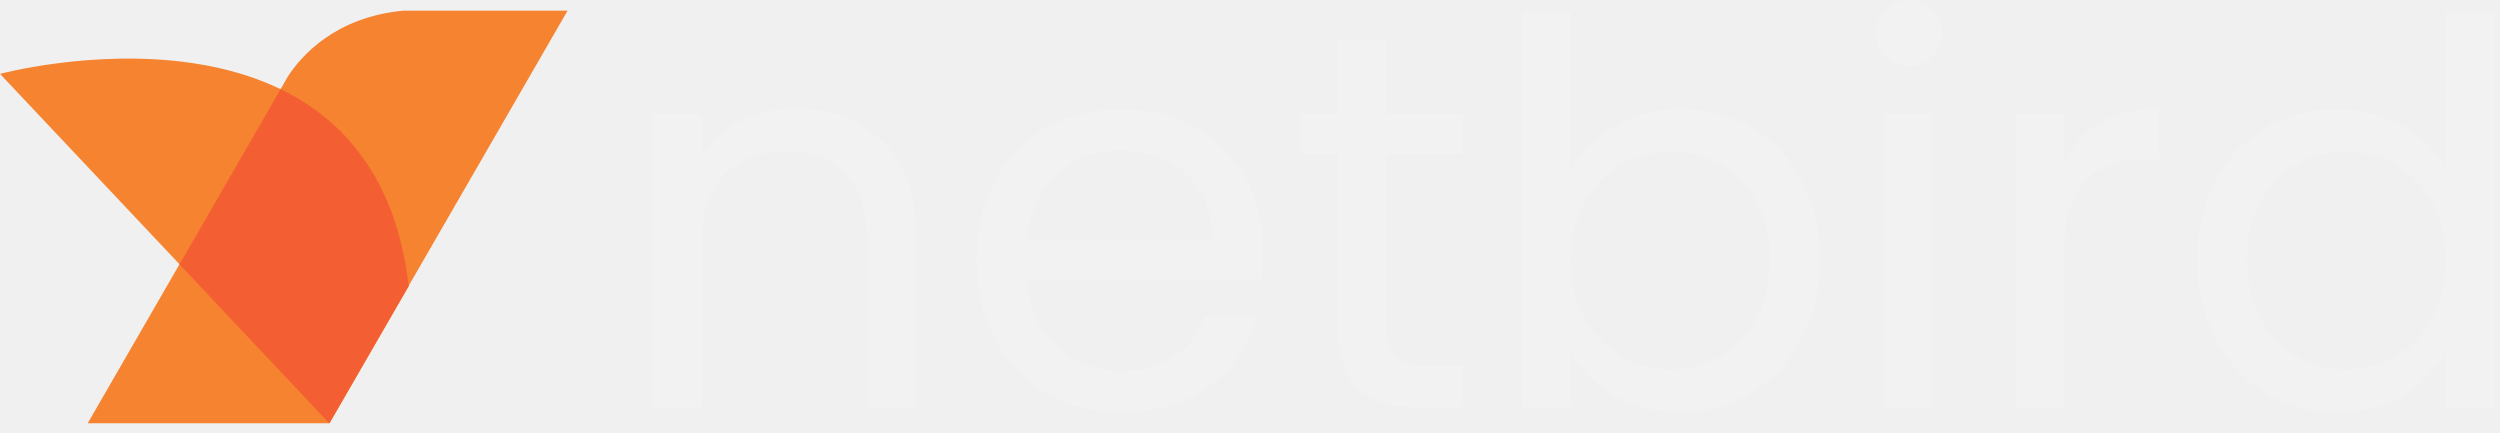
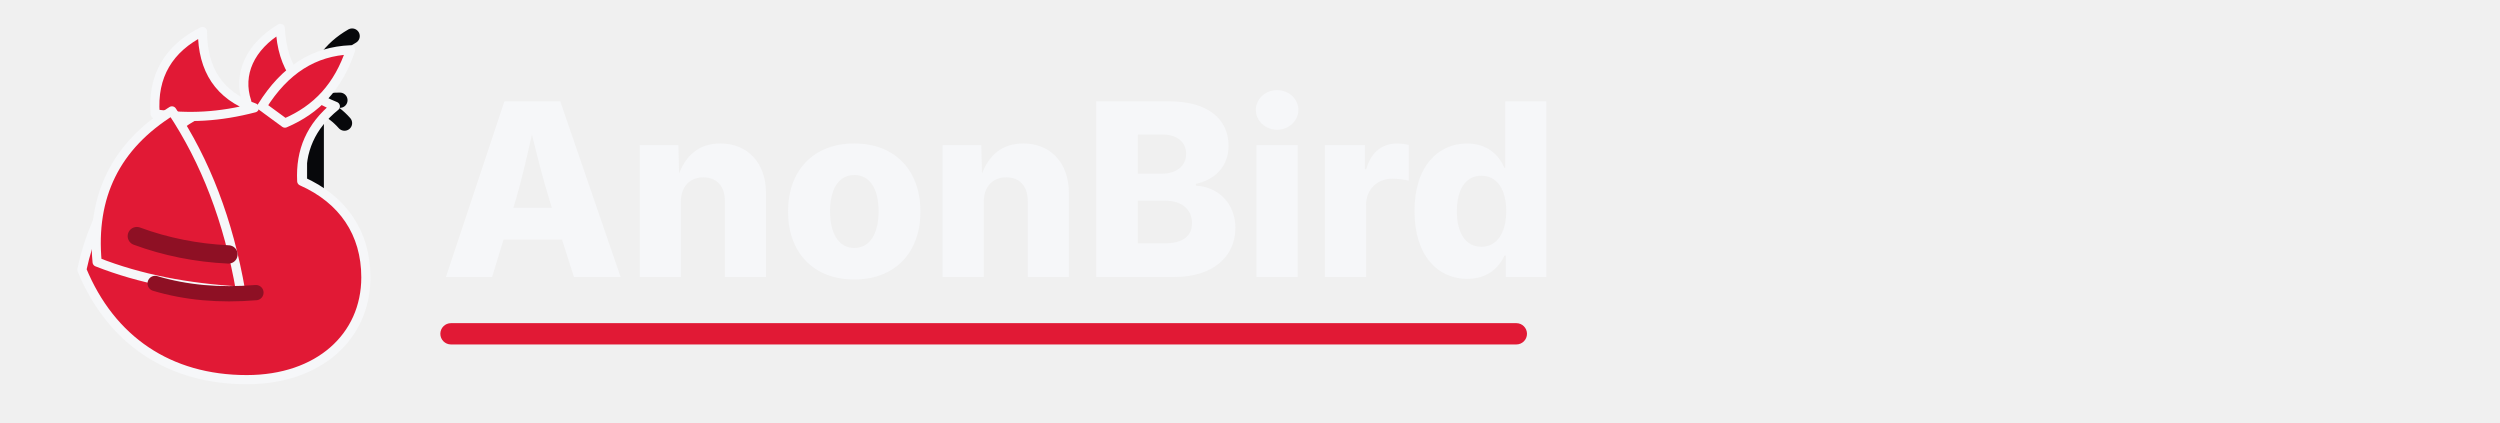
- <svg xmlns="http://www.w3.org/2000/svg" width="133" height="23" viewBox="0 0 133 23" fill="none">
-   <g clip-path="url(#clip0_0_3)">
-     <path d="M46.944 7.501C48.123 8.647 48.708 10.303 48.708 12.468V21.666H46.141V12.836C46.141 11.281 45.748 10.085 44.97 9.266C44.193 8.438 43.131 8.028 41.785 8.028C40.438 8.028 39.334 8.455 38.523 9.307C37.712 10.16 37.311 11.406 37.311 13.037V21.666H34.719V6.063H37.311V8.287C37.821 7.493 38.523 6.874 39.401 6.439C40.288 6.005 41.258 5.787 42.32 5.787C44.218 5.787 45.757 6.364 46.935 7.51L46.944 7.501Z" fill="#F2F2F2" />
-     <path d="M67.105 14.834H54.629C54.721 16.373 55.248 17.577 56.209 18.438C57.171 19.3 58.333 19.735 59.696 19.735C60.817 19.735 61.753 19.475 62.497 18.948C63.25 18.43 63.777 17.728 64.078 16.858H66.871C66.453 18.355 65.616 19.576 64.362 20.52C63.108 21.457 61.553 21.934 59.688 21.934C58.208 21.934 56.886 21.599 55.716 20.939C54.545 20.278 53.634 19.333 52.965 18.104C52.296 16.883 51.97 15.462 51.97 13.848C51.97 12.234 52.296 10.821 52.94 9.608C53.584 8.396 54.495 7.459 55.657 6.807C56.828 6.155 58.166 5.82 59.688 5.82C61.21 5.82 62.481 6.146 63.618 6.79C64.755 7.434 65.633 8.321 66.252 9.449C66.871 10.578 67.18 11.858 67.18 13.279C67.18 13.773 67.155 14.291 67.096 14.843L67.105 14.834ZM63.86 10.177C63.425 9.466 62.832 8.923 62.079 8.555C61.327 8.187 60.499 8.003 59.587 8.003C58.275 8.003 57.163 8.421 56.243 9.257C55.323 10.093 54.796 11.247 54.662 12.736H64.513C64.513 11.749 64.295 10.896 63.86 10.185V10.177Z" fill="#F2F2F2" />
-     <path d="M73.769 8.204V17.402C73.769 18.163 73.928 18.698 74.254 19.007C74.581 19.317 75.141 19.475 75.935 19.475H77.842V21.666H75.509C74.062 21.666 72.984 21.332 72.264 20.671C71.545 20.011 71.186 18.915 71.186 17.393V8.195H69.162V6.063H71.186V2.133H73.778V6.063H77.85V8.195H73.778L73.769 8.204Z" fill="#F2F2F2" />
-     <path d="M85.902 6.689C86.931 6.104 88.093 5.803 89.406 5.803C90.811 5.803 92.073 6.137 93.194 6.798C94.314 7.467 95.201 8.395 95.844 9.599C96.488 10.803 96.814 12.208 96.814 13.797C96.814 15.385 96.488 16.782 95.844 18.011C95.201 19.249 94.314 20.202 93.185 20.887C92.056 21.573 90.794 21.916 89.414 21.916C88.034 21.916 86.88 21.623 85.869 21.03C84.857 20.444 84.088 19.692 83.578 18.78V21.657H80.985V0.602H83.578V8.972C84.113 8.044 84.89 7.283 85.91 6.697L85.902 6.689ZM93.453 10.736C92.976 9.867 92.341 9.198 91.53 8.746C90.719 8.295 89.832 8.06 88.871 8.06C87.909 8.06 87.039 8.295 86.237 8.754C85.425 9.223 84.782 9.892 84.297 10.778C83.812 11.664 83.569 12.684 83.569 13.838C83.569 14.992 83.812 16.046 84.297 16.932C84.782 17.819 85.425 18.488 86.237 18.956C87.039 19.424 87.917 19.65 88.871 19.65C89.824 19.65 90.727 19.416 91.53 18.956C92.332 18.488 92.976 17.819 93.453 16.932C93.93 16.046 94.164 15.009 94.164 13.813C94.164 12.618 93.93 11.614 93.453 10.736Z" fill="#F2F2F2" />
-     <path d="M100.318 3.019C99.975 2.676 99.808 2.258 99.808 1.764C99.808 1.271 99.975 0.853 100.318 0.51C100.661 0.167 101.079 0 101.572 0C102.065 0 102.45 0.167 102.784 0.51C103.119 0.853 103.286 1.271 103.286 1.764C103.286 2.258 103.119 2.676 102.784 3.019C102.45 3.361 102.049 3.529 101.572 3.529C101.095 3.529 100.661 3.361 100.318 3.019ZM102.826 6.062V21.666H100.234V6.062H102.826Z" fill="#F2F2F2" />
-     <path d="M111.773 6.522C112.617 6.028 113.646 5.777 114.867 5.777V8.453H114.181C111.28 8.453 109.825 10.025 109.825 13.178V21.665H107.232V6.062H109.825V8.595C110.276 7.701 110.928 7.007 111.773 6.513V6.522Z" fill="#F2F2F2" />
-     <path d="M117.861 9.607C118.505 8.403 119.391 7.467 120.52 6.806C121.649 6.146 122.92 5.811 124.325 5.811C125.537 5.811 126.666 6.095 127.711 6.647C128.757 7.207 129.551 7.943 130.103 8.855V0.602H132.72V21.674H130.103V18.738C129.593 19.667 128.832 20.436 127.828 21.03C126.825 21.632 125.646 21.924 124.3 21.924C122.953 21.924 121.657 21.582 120.528 20.896C119.4 20.21 118.513 19.257 117.869 18.019C117.226 16.782 116.899 15.377 116.899 13.805C116.899 12.233 117.226 10.811 117.869 9.607H117.861ZM129.392 10.761C128.915 9.892 128.28 9.223 127.469 8.754C126.658 8.286 125.771 8.06 124.81 8.06C123.848 8.06 122.962 8.286 122.159 8.746C121.356 9.206 120.729 9.867 120.253 10.736C119.776 11.606 119.542 12.634 119.542 13.813C119.542 14.992 119.776 16.046 120.253 16.932C120.729 17.819 121.365 18.488 122.159 18.956C122.953 19.424 123.84 19.65 124.81 19.65C125.78 19.65 126.666 19.416 127.469 18.956C128.272 18.488 128.915 17.819 129.392 16.932C129.869 16.046 130.103 15.018 130.103 13.838C130.103 12.659 129.869 11.639 129.392 10.761Z" fill="#F2F2F2" />
-     <path d="M21.465 0.568C17.819 0.903 16.005 3.002 15.319 4.064L4.666 22.518H17.518L30.195 0.568H21.465Z" fill="#F68330" />
-     <path d="M17.526 22.519L0 3.93C0 3.93 19.818 -1.396 21.749 15.219L17.526 22.519Z" fill="#F68330" />
-     <path d="M14.925 4.751L9.549 14.066L17.518 22.52L21.741 15.203C21.072 9.492 18.287 6.373 14.925 4.742" fill="#F35E32" />
+ <svg xmlns="http://www.w3.org/2000/svg" width="704" height="119" viewBox="0 0 704 119" fill="none" role="img" aria-label="AnonBird logo">
+   <g transform="translate(8 5) scale(0.43)">
+     <path d="M188 49v147" stroke="#07080B" stroke-width="11" stroke-linecap="round" />
+     <path d="M169 69c8-9 19-15 35-15" stroke="#07080B" stroke-width="10" stroke-linecap="round" />
+     <path d="M188 48c0-15 10-28 24-36" stroke="#07080B" stroke-width="10" stroke-linecap="round" />
+     <path d="M207 69c-8-9-19-15-35-15" stroke="#07080B" stroke-width="10" stroke-linecap="round" />
+     <path d="M35 165c9-42 32-75 69-98 9-6 22-10 39-12-6-18 2-36 22-48 1 25 13 42 36 51-16 13-23 29-22 49 27 12 42 34 42 63 0 39-31 67-78 67-51 0-89-26-108-72Z" fill="#E11935" stroke="#F6F7F9" stroke-width="6" stroke-linejoin="round" />
+     <path d="M83 63c-2-25 9-43 31-54 0 25 11 42 34 50-23 6-43 7-65 4Z" fill="#E11935" stroke="#F6F7F9" stroke-width="6" stroke-linejoin="round" />
+     <path d="M153 58c15-24 34-36 58-37-8 24-22 39-43 48l-15-11Z" fill="#E11935" stroke="#F6F7F9" stroke-width="6" stroke-linejoin="round" />
+     <path d="M45 160c-4-43 12-76 49-99 22 33 37 72 45 118-35-2-66-8-94-19Z" fill="#E11935" stroke="#F6F7F9" stroke-width="6" stroke-linejoin="round" />
+     <path d="M71 143c19 7 39 11 60 12" stroke="#8E1024" stroke-width="12" stroke-linecap="round" />
+     <path d="M83 174c20 6 42 8 66 6" stroke="#8E1024" stroke-width="10" stroke-linecap="round" />
+     <path d="M148 118c13 1 24 6 33 15-17 0-31-2-42-7l9-8Z" fill="#E11935" />
  </g>
-   <defs>
-     <clipPath id="clip0_0_3">
-       <rect width="132.72" height="22.519" fill="white" />
-     </clipPath>
-   </defs>
+   <text x="124" y="78" fill="#F6F7F9" font-family="Inter, Arial, Helvetica, sans-serif" font-size="68" font-weight="800" letter-spacing="0">AnonBird</text>
+   <rect x="124" y="91" width="306" height="6" rx="3" fill="#E11935" />
</svg>
